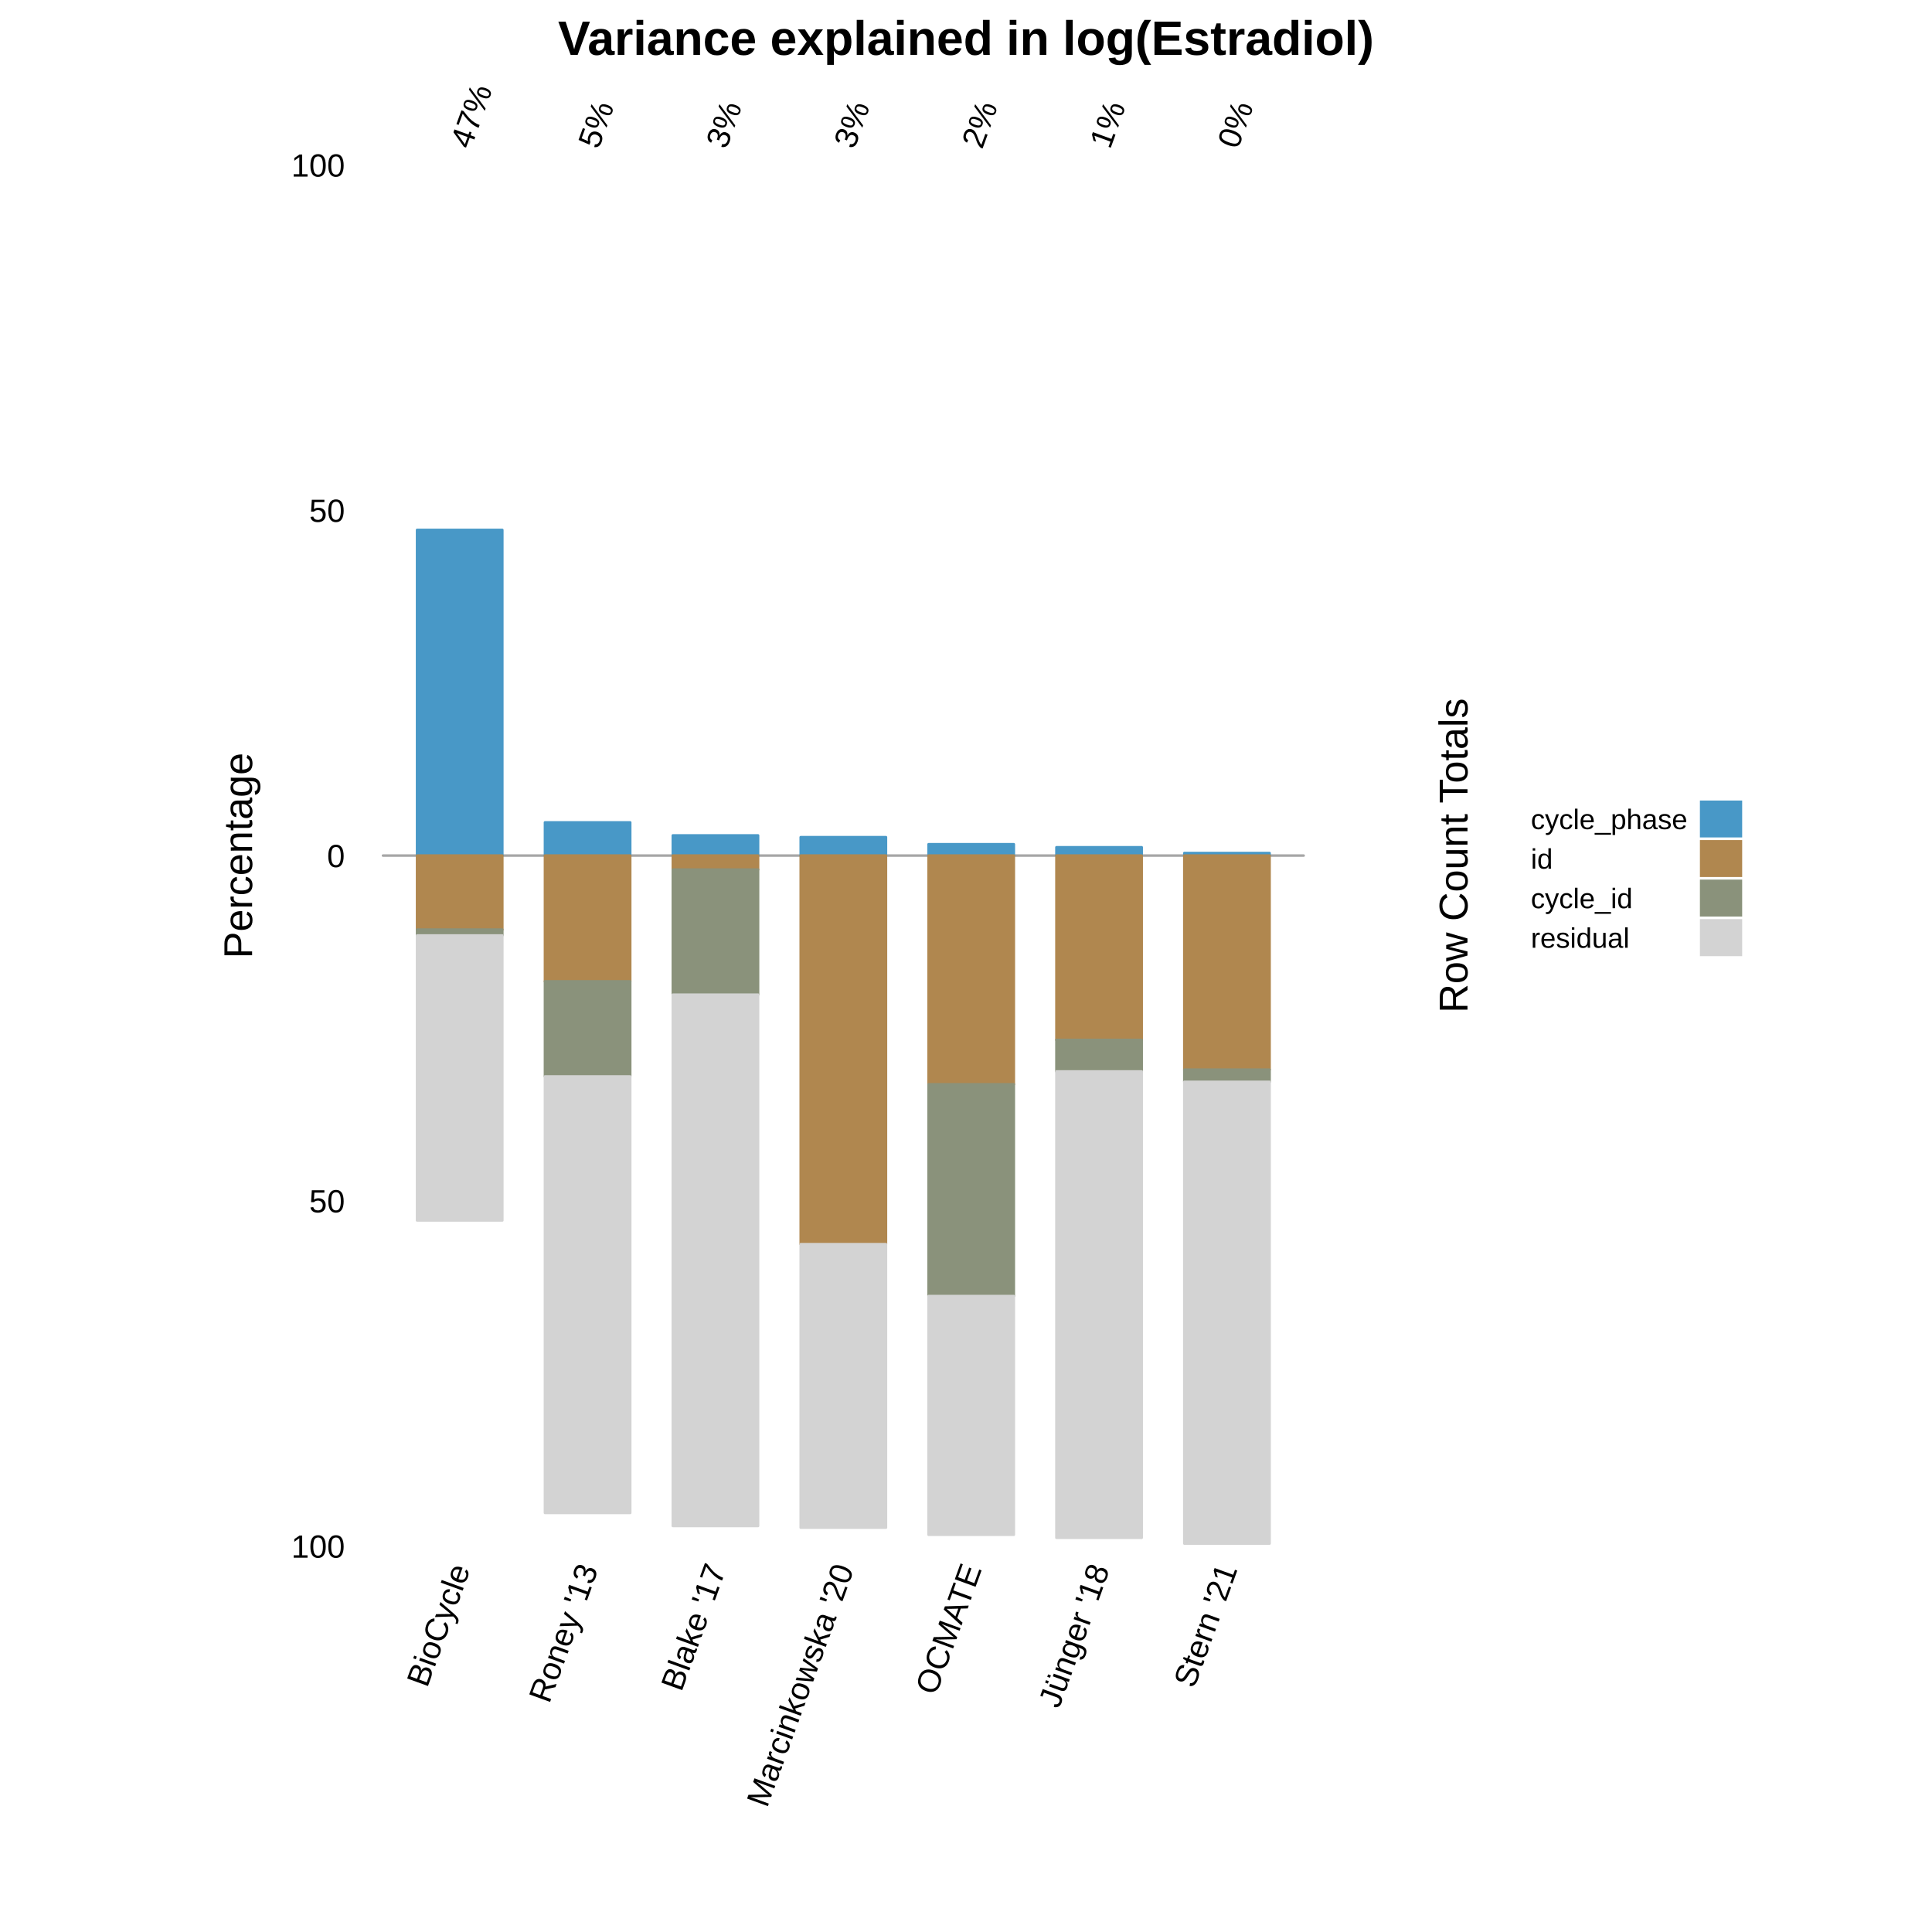
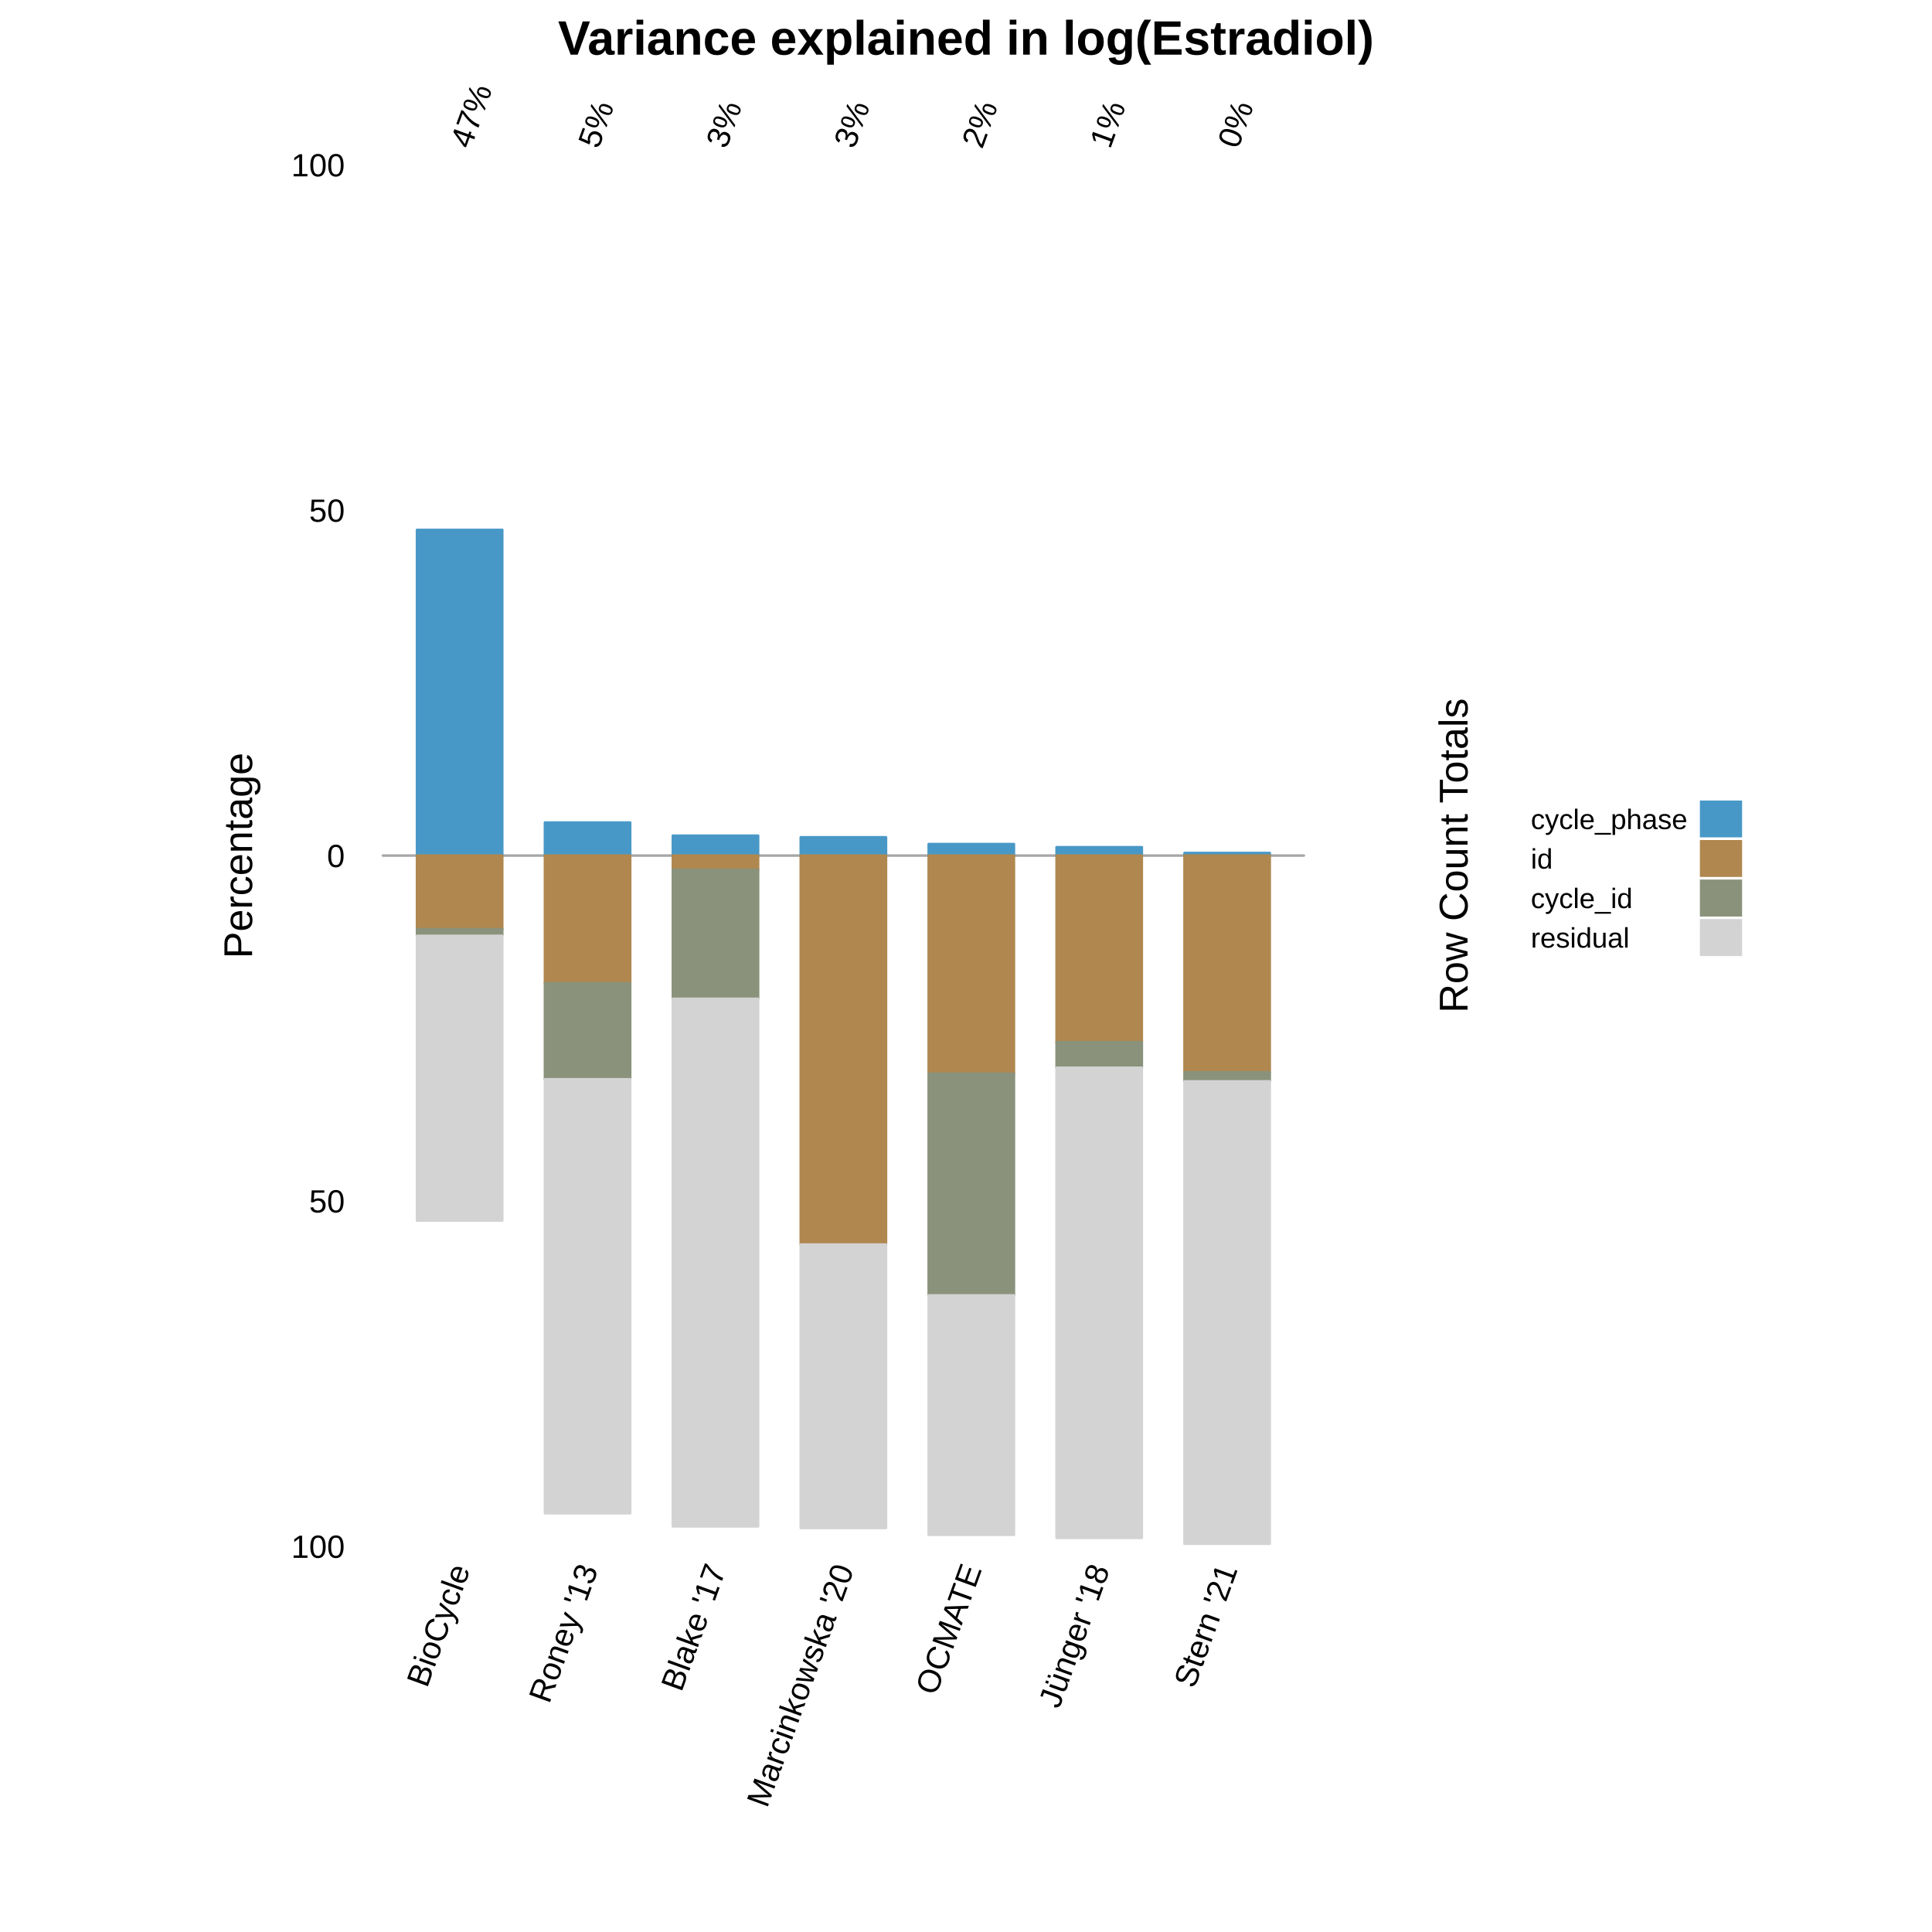
- <svg xmlns="http://www.w3.org/2000/svg" class="svglite" width="576.00pt" height="576.00pt" viewBox="0 0 576.00 576.00">
-   <defs>
-     <style type="text/css">
+ <svg xmlns="http://www.w3.org/2000/svg" width="576.00pt" height="576.00pt" viewBox="0 0 576.00 576.00">
+   <g class="svglite">
+     <defs>
+       <style type="text/css">
    .svglite line, .svglite polyline, .svglite polygon, .svglite path, .svglite rect, .svglite circle {
      fill: none;
      stroke: #000000;
      stroke-linecap: round;
      stroke-linejoin: round;
      stroke-miterlimit: 10.00;
    }
+     .svglite text {
+       white-space: pre;
+     }
+     .svglite g.glyphgroup path {
+       fill: inherit;
+       stroke: none;
+     }
  </style>
-   </defs>
-   <rect width="100%" height="100%" style="stroke: none; fill: #FFFFFF;" />
-   <defs>
-     <clipPath id="cpMC4wMHw1NzYuMDB8MC4wMHw1NzYuMDA=">
-       <rect x="0.00" y="0.00" width="576.00" height="576.00" />
-     </clipPath>
-   </defs>
-   <g clip-path="url(#cpMC4wMHw1NzYuMDB8MC4wMHw1NzYuMDA=)">
-     <rect x="0.00" y="0.00" width="576.00" height="576.00" style="stroke-width: 0.75; stroke: none;" />
-     <text x="288.00" y="16.36" text-anchor="middle" style="font-size: 14.40px; font-weight: bold; font-family: Arial;" textLength="243.93px" lengthAdjust="spacingAndGlyphs">Variance explained in log(Estradiol)</text>
-     <text transform="translate(75.16,255.08) rotate(-90)" text-anchor="middle" style="font-size: 12.00px; font-family: Arial;" textLength="61.38px" lengthAdjust="spacingAndGlyphs">Percentage</text>
-     <text transform="translate(437.51,255.08) rotate(-90)" text-anchor="middle" style="font-size: 12.00px; font-family: Arial;" textLength="95.38px" lengthAdjust="spacingAndGlyphs">Row Count Totals</text>
-     <text transform="translate(140.28,44.72) rotate(-70)" style="font-size: 9.60px; font-family: Arial;" textLength="19.20px" lengthAdjust="spacingAndGlyphs">47%</text>
-     <text transform="translate(178.41,44.72) rotate(-70)" style="font-size: 9.60px; font-family: Arial;" textLength="13.87px" lengthAdjust="spacingAndGlyphs">5%</text>
-     <text transform="translate(216.53,44.72) rotate(-70)" style="font-size: 9.60px; font-family: Arial;" textLength="13.87px" lengthAdjust="spacingAndGlyphs">3%</text>
-     <text transform="translate(254.66,44.72) rotate(-70)" style="font-size: 9.60px; font-family: Arial;" textLength="13.87px" lengthAdjust="spacingAndGlyphs">3%</text>
-     <text transform="translate(292.78,44.72) rotate(-70)" style="font-size: 9.60px; font-family: Arial;" textLength="13.87px" lengthAdjust="spacingAndGlyphs">2%</text>
-     <text transform="translate(330.91,44.72) rotate(-70)" style="font-size: 9.60px; font-family: Arial;" textLength="13.87px" lengthAdjust="spacingAndGlyphs">1%</text>
-     <text transform="translate(369.03,44.72) rotate(-70)" style="font-size: 9.60px; font-family: Arial;" textLength="13.87px" lengthAdjust="spacingAndGlyphs">0%</text>
-     <line x1="114.18" y1="460.96" x2="108.51" y2="460.96" style="stroke-width: 0.75; stroke: none;" />
-     <line x1="114.18" y1="358.02" x2="108.51" y2="358.02" style="stroke-width: 0.75; stroke: none;" />
-     <line x1="114.18" y1="255.08" x2="108.51" y2="255.08" style="stroke-width: 0.75; stroke: none;" />
-     <line x1="114.18" y1="152.15" x2="108.51" y2="152.15" style="stroke-width: 0.75; stroke: none;" />
-     <line x1="114.18" y1="49.21" x2="108.51" y2="49.21" style="stroke-width: 0.75; stroke: none;" />
-     <text x="102.84" y="464.40" text-anchor="end" style="font-size: 9.60px; font-family: Arial;" textLength="16.01px" lengthAdjust="spacingAndGlyphs">100</text>
-     <text x="102.84" y="361.46" text-anchor="end" style="font-size: 9.60px; font-family: Arial;" textLength="10.67px" lengthAdjust="spacingAndGlyphs">50</text>
-     <text x="102.84" y="258.53" text-anchor="end" style="font-size: 9.60px; font-family: Arial;" textLength="5.34px" lengthAdjust="spacingAndGlyphs">0</text>
-     <text x="102.84" y="155.59" text-anchor="end" style="font-size: 9.60px; font-family: Arial;" textLength="10.67px" lengthAdjust="spacingAndGlyphs">50</text>
-     <text x="102.84" y="52.65" text-anchor="end" style="font-size: 9.60px; font-family: Arial;" textLength="16.01px" lengthAdjust="spacingAndGlyphs">100</text>
-     <text transform="translate(140.28,467.80) rotate(-70)" text-anchor="end" style="font-size: 9.60px; font-family: Arial;" textLength="37.85px" lengthAdjust="spacingAndGlyphs">BioCycle</text>
-     <text transform="translate(178.41,467.80) rotate(-70)" text-anchor="end" style="font-size: 9.60px; font-family: Arial;" textLength="42.89px" lengthAdjust="spacingAndGlyphs">Roney '13</text>
-     <text transform="translate(216.53,467.80) rotate(-70)" text-anchor="end" style="font-size: 9.60px; font-family: Arial;" textLength="39.16px" lengthAdjust="spacingAndGlyphs">Blake '17</text>
-     <text transform="translate(254.66,467.80) rotate(-70)" text-anchor="end" style="font-size: 9.60px; font-family: Arial;" textLength="75.93px" lengthAdjust="spacingAndGlyphs">Marcinkowska '20</text>
-     <text transform="translate(292.78,467.80) rotate(-70)" text-anchor="end" style="font-size: 9.60px; font-family: Arial;" textLength="41.04px" lengthAdjust="spacingAndGlyphs">OCMATE</text>
-     <text transform="translate(330.91,467.80) rotate(-70)" text-anchor="end" style="font-size: 9.60px; font-family: Arial;" textLength="44.50px" lengthAdjust="spacingAndGlyphs">Jünger '18</text>
-     <text transform="translate(369.03,467.80) rotate(-70)" text-anchor="end" style="font-size: 9.60px; font-family: Arial;" textLength="38.10px" lengthAdjust="spacingAndGlyphs">Stern '21</text>
-     <line x1="388.67" y1="460.96" x2="394.34" y2="460.96" style="stroke-width: 0.75; stroke: none;" />
-     <line x1="388.67" y1="358.02" x2="394.34" y2="358.02" style="stroke-width: 0.75; stroke: none;" />
-     <line x1="388.67" y1="255.08" x2="394.34" y2="255.08" style="stroke-width: 0.75; stroke: none;" />
-     <line x1="388.67" y1="152.15" x2="394.34" y2="152.15" style="stroke-width: 0.75; stroke: none;" />
-     <line x1="388.67" y1="49.21" x2="394.34" y2="49.21" style="stroke-width: 0.75; stroke: none;" />
-     <line x1="114.18" y1="255.08" x2="388.67" y2="255.08" style="stroke-width: 0.75; stroke: #A6A6A6;" />
-     <rect x="124.34" y="157.99" width="25.42" height="97.10" style="stroke-width: 0.75; stroke: #4898C7; fill: #4898C7;" />
-     <rect x="124.34" y="255.08" width="25.42" height="22.07" style="stroke-width: 0.75; stroke: #B0874F; fill: #B0874F;" />
-     <rect x="124.34" y="277.15" width="25.42" height="1.74" style="stroke-width: 0.75; stroke: #8A927B; fill: #8A927B;" />
-     <rect x="124.34" y="278.90" width="25.42" height="84.96" style="stroke-width: 0.75; stroke: #D3D3D3; fill: #D3D3D3;" />
-     <rect x="162.47" y="245.18" width="25.42" height="9.90" style="stroke-width: 0.75; stroke: #4898C7; fill: #4898C7;" />
-     <rect x="162.47" y="255.08" width="25.42" height="37.50" style="stroke-width: 0.75; stroke: #B0874F; fill: #B0874F;" />
-     <rect x="162.47" y="292.58" width="25.42" height="28.35" style="stroke-width: 0.75; stroke: #8A927B; fill: #8A927B;" />
-     <rect x="162.47" y="320.93" width="25.42" height="130.13" style="stroke-width: 0.75; stroke: #D3D3D3; fill: #D3D3D3;" />
-     <rect x="200.59" y="249.07" width="25.42" height="6.01" style="stroke-width: 0.75; stroke: #4898C7; fill: #4898C7;" />
-     <rect x="200.59" y="255.08" width="25.42" height="4.18" style="stroke-width: 0.75; stroke: #B0874F; fill: #B0874F;" />
-     <rect x="200.59" y="259.26" width="25.42" height="37.27" style="stroke-width: 0.75; stroke: #8A927B; fill: #8A927B;" />
-     <rect x="200.59" y="296.54" width="25.42" height="158.41" style="stroke-width: 0.75; stroke: #D3D3D3; fill: #D3D3D3;" />
-     <rect x="238.72" y="249.59" width="25.42" height="5.50" style="stroke-width: 0.75; stroke: #4898C7; fill: #4898C7;" />
-     <rect x="238.72" y="255.08" width="25.42" height="115.85" style="stroke-width: 0.75; stroke: #B0874F; fill: #B0874F;" />
-     <rect x="238.72" y="370.93" width="25.42" height="84.52" style="stroke-width: 0.75; stroke: #D3D3D3; fill: #D3D3D3;" />
-     <rect x="276.84" y="251.70" width="25.42" height="3.39" style="stroke-width: 0.75; stroke: #4898C7; fill: #4898C7;" />
-     <rect x="276.84" y="255.08" width="25.42" height="68.20" style="stroke-width: 0.75; stroke: #B0874F; fill: #B0874F;" />
-     <rect x="276.84" y="323.28" width="25.42" height="63.13" style="stroke-width: 0.75; stroke: #8A927B; fill: #8A927B;" />
-     <rect x="276.84" y="386.41" width="25.42" height="71.16" style="stroke-width: 0.75; stroke: #D3D3D3; fill: #D3D3D3;" />
-     <rect x="314.96" y="252.60" width="25.42" height="2.48" style="stroke-width: 0.75; stroke: #4898C7; fill: #4898C7;" />
-     <rect x="314.96" y="255.08" width="25.42" height="54.94" style="stroke-width: 0.75; stroke: #B0874F; fill: #B0874F;" />
-     <rect x="314.96" y="310.03" width="25.42" height="9.41" style="stroke-width: 0.75; stroke: #8A927B; fill: #8A927B;" />
-     <rect x="314.96" y="319.43" width="25.42" height="139.04" style="stroke-width: 0.75; stroke: #D3D3D3; fill: #D3D3D3;" />
-     <rect x="353.09" y="254.32" width="25.42" height="0.76" style="stroke-width: 0.75; stroke: #4898C7; fill: #4898C7;" />
-     <rect x="353.09" y="255.08" width="25.42" height="63.81" style="stroke-width: 0.75; stroke: #B0874F; fill: #B0874F;" />
-     <rect x="353.09" y="318.89" width="25.42" height="3.64" style="stroke-width: 0.75; stroke: #8A927B; fill: #8A927B;" />
-     <rect x="353.09" y="322.53" width="25.42" height="137.66" style="stroke-width: 0.75; stroke: #D3D3D3; fill: #D3D3D3;" />
-     <rect x="114.18" y="49.21" width="274.49" height="411.74" style="stroke-width: 0.75; stroke: none;" />
-     <rect x="454.73" y="224.73" width="66.71" height="60.71" style="stroke-width: 0.75; stroke: none;" />
-     <text x="488.09" y="236.02" text-anchor="middle" style="font-size: 12.60px; font-family: Arial;" textLength="3.50px" lengthAdjust="spacingAndGlyphs"> </text>
-     <text x="456.40" y="247.19" style="font-size: 8.40px; font-family: Arial;" textLength="46.65px" lengthAdjust="spacingAndGlyphs">cycle_phase</text>
-     <text x="456.40" y="258.98" style="font-size: 8.40px; font-family: Arial;" textLength="6.53px" lengthAdjust="spacingAndGlyphs">id</text>
-     <text x="456.40" y="270.77" style="font-size: 8.40px; font-family: Arial;" textLength="30.32px" lengthAdjust="spacingAndGlyphs">cycle_id</text>
-     <text x="456.40" y="282.56" style="font-size: 8.40px; font-family: Arial;" textLength="29.38px" lengthAdjust="spacingAndGlyphs">residual</text>
-     <rect x="506.43" y="238.29" width="13.35" height="11.79" style="stroke-width: 0.75; stroke: #FFFFFF; fill: #4898C7;" />
-     <rect x="506.43" y="250.08" width="13.35" height="11.79" style="stroke-width: 0.75; stroke: #FFFFFF; fill: #B0874F;" />
-     <rect x="506.43" y="261.87" width="13.35" height="11.79" style="stroke-width: 0.75; stroke: #FFFFFF; fill: #8A927B;" />
-     <rect x="506.43" y="273.65" width="13.35" height="11.79" style="stroke-width: 0.75; stroke: #FFFFFF; fill: #D3D3D3;" />
+     </defs>
+     <rect width="100%" height="100%" style="stroke: none; fill: #FFFFFF;" />
+     <defs>
+       <clipPath id="cpMC4wMHw1NzYuMDB8MC4wMHw1NzYuMDA=">
+         <rect x="0.00" y="0.00" width="576.00" height="576.00" />
+       </clipPath>
+     </defs>
+     <g clip-path="url(#cpMC4wMHw1NzYuMDB8MC4wMHw1NzYuMDA=)">
+       <rect x="0.00" y="0.00" width="576.00" height="576.00" style="stroke-width: 0.75; stroke: none;" />
+       <text x="288.00" y="16.30" text-anchor="middle" style="font-size: 14.40px; font-weight: bold; font-family: &quot;Arial&quot;;" textLength="243.14px" lengthAdjust="spacingAndGlyphs">Variance explained in log(Estradiol)</text>
+       <text transform="translate(75.16,255.08) rotate(-90)" text-anchor="middle" style="font-size: 12.00px; font-family: &quot;Arial&quot;;" textLength="61.36px" lengthAdjust="spacingAndGlyphs">Percentage</text>
+       <text transform="translate(437.53,255.08) rotate(-90)" text-anchor="middle" style="font-size: 12.00px; font-family: &quot;Arial&quot;;" textLength="93.81px" lengthAdjust="spacingAndGlyphs">Row Count Totals</text>
+       <text transform="translate(140.26,44.65) rotate(-70)" style="font-size: 9.60px; font-family: &quot;Arial&quot;;" textLength="19.19px" lengthAdjust="spacingAndGlyphs">47%</text>
+       <text transform="translate(178.40,44.65) rotate(-70)" style="font-size: 9.60px; font-family: &quot;Arial&quot;;" textLength="13.86px" lengthAdjust="spacingAndGlyphs">5%</text>
+       <text transform="translate(216.54,44.65) rotate(-70)" style="font-size: 9.60px; font-family: &quot;Arial&quot;;" textLength="13.86px" lengthAdjust="spacingAndGlyphs">3%</text>
+       <text transform="translate(254.67,44.65) rotate(-70)" style="font-size: 9.60px; font-family: &quot;Arial&quot;;" textLength="13.86px" lengthAdjust="spacingAndGlyphs">3%</text>
+       <text transform="translate(292.81,44.65) rotate(-70)" style="font-size: 9.60px; font-family: &quot;Arial&quot;;" textLength="13.86px" lengthAdjust="spacingAndGlyphs">2%</text>
+       <text transform="translate(330.94,44.65) rotate(-70)" style="font-size: 9.60px; font-family: &quot;Arial&quot;;" textLength="13.86px" lengthAdjust="spacingAndGlyphs">1%</text>
+       <text transform="translate(369.08,44.65) rotate(-70)" style="font-size: 9.60px; font-family: &quot;Arial&quot;;" textLength="13.86px" lengthAdjust="spacingAndGlyphs">0%</text>
+       <line x1="114.16" y1="461.01" x2="108.49" y2="461.01" style="stroke-width: 0.75; stroke: none;" />
+       <line x1="114.16" y1="358.05" x2="108.49" y2="358.05" style="stroke-width: 0.75; stroke: none;" />
+       <line x1="114.16" y1="255.08" x2="108.49" y2="255.08" style="stroke-width: 0.75; stroke: none;" />
+       <line x1="114.16" y1="152.11" x2="108.49" y2="152.11" style="stroke-width: 0.75; stroke: none;" />
+       <line x1="114.16" y1="49.14" x2="108.49" y2="49.14" style="stroke-width: 0.75; stroke: none;" />
+       <text x="102.82" y="464.45" text-anchor="end" style="font-size: 9.60px; font-family: &quot;Arial&quot;;" textLength="15.98px" lengthAdjust="spacingAndGlyphs">100</text>
+       <text x="102.82" y="361.48" text-anchor="end" style="font-size: 9.60px; font-family: &quot;Arial&quot;;" textLength="10.66px" lengthAdjust="spacingAndGlyphs">50</text>
+       <text x="102.82" y="258.51" text-anchor="end" style="font-size: 9.60px; font-family: &quot;Arial&quot;;" textLength="5.33px" lengthAdjust="spacingAndGlyphs">0</text>
+       <text x="102.82" y="155.55" text-anchor="end" style="font-size: 9.60px; font-family: &quot;Arial&quot;;" textLength="10.66px" lengthAdjust="spacingAndGlyphs">50</text>
+       <text x="102.82" y="52.58" text-anchor="end" style="font-size: 9.60px; font-family: &quot;Arial&quot;;" textLength="15.98px" lengthAdjust="spacingAndGlyphs">100</text>
+       <text transform="translate(140.26,467.86) rotate(-70)" text-anchor="end" style="font-size: 9.60px; font-family: &quot;Arial&quot;;" textLength="37.83px" lengthAdjust="spacingAndGlyphs">BioCycle</text>
+       <text transform="translate(178.40,467.86) rotate(-70)" text-anchor="end" style="font-size: 9.60px; font-family: &quot;Arial&quot;;" textLength="42.86px" lengthAdjust="spacingAndGlyphs">Roney '13</text>
+       <text transform="translate(216.54,467.86) rotate(-70)" text-anchor="end" style="font-size: 9.60px; font-family: &quot;Arial&quot;;" textLength="39.14px" lengthAdjust="spacingAndGlyphs">Blake '17</text>
+       <text transform="translate(254.67,467.86) rotate(-70)" text-anchor="end" style="font-size: 9.60px; font-family: &quot;Arial&quot;;" textLength="75.88px" lengthAdjust="spacingAndGlyphs">Marcinkowska '20</text>
+       <text transform="translate(292.81,467.86) rotate(-70)" text-anchor="end" style="font-size: 9.60px; font-family: &quot;Arial&quot;;" textLength="40.33px" lengthAdjust="spacingAndGlyphs">OCMATE</text>
+       <text transform="translate(330.94,467.86) rotate(-70)" text-anchor="end" style="font-size: 9.60px; font-family: &quot;Arial&quot;;" textLength="44.45px" lengthAdjust="spacingAndGlyphs">Jünger '18</text>
+       <text transform="translate(369.08,467.86) rotate(-70)" text-anchor="end" style="font-size: 9.60px; font-family: &quot;Arial&quot;;" textLength="38.08px" lengthAdjust="spacingAndGlyphs">Stern '21</text>
+       <line x1="388.73" y1="461.01" x2="394.40" y2="461.01" style="stroke-width: 0.75; stroke: none;" />
+       <line x1="388.73" y1="358.05" x2="394.40" y2="358.05" style="stroke-width: 0.75; stroke: none;" />
+       <line x1="388.73" y1="255.08" x2="394.40" y2="255.08" style="stroke-width: 0.75; stroke: none;" />
+       <line x1="388.73" y1="152.11" x2="394.40" y2="152.11" style="stroke-width: 0.75; stroke: none;" />
+       <line x1="388.73" y1="49.14" x2="394.40" y2="49.14" style="stroke-width: 0.75; stroke: none;" />
+       <line x1="114.16" y1="255.08" x2="388.73" y2="255.08" style="stroke-width: 0.75; stroke: #A6A6A6;" />
+       <rect x="124.32" y="157.98" width="25.42" height="97.10" style="stroke-width: 0.75; stroke: #4898C7; fill: #4898C7;" />
+       <rect x="124.32" y="255.08" width="25.42" height="21.96" style="stroke-width: 0.75; stroke: #B0874F; fill: #B0874F;" />
+       <rect x="124.32" y="277.04" width="25.42" height="1.95" style="stroke-width: 0.75; stroke: #8A927B; fill: #8A927B;" />
+       <rect x="124.32" y="279.00" width="25.42" height="84.91" style="stroke-width: 0.75; stroke: #D3D3D3; fill: #D3D3D3;" />
+       <rect x="162.46" y="245.23" width="25.42" height="9.85" style="stroke-width: 0.75; stroke: #4898C7; fill: #4898C7;" />
+       <rect x="162.46" y="255.08" width="25.42" height="38.09" style="stroke-width: 0.75; stroke: #B0874F; fill: #B0874F;" />
+       <rect x="162.46" y="293.17" width="25.42" height="28.60" style="stroke-width: 0.75; stroke: #8A927B; fill: #8A927B;" />
+       <rect x="162.46" y="321.77" width="25.42" height="129.39" style="stroke-width: 0.75; stroke: #D3D3D3; fill: #D3D3D3;" />
+       <rect x="200.60" y="249.14" width="25.42" height="5.94" style="stroke-width: 0.75; stroke: #4898C7; fill: #4898C7;" />
+       <rect x="200.60" y="255.08" width="25.42" height="4.23" style="stroke-width: 0.75; stroke: #B0874F; fill: #B0874F;" />
+       <rect x="200.60" y="259.31" width="25.42" height="38.46" style="stroke-width: 0.75; stroke: #8A927B; fill: #8A927B;" />
+       <rect x="200.60" y="297.77" width="25.42" height="157.30" style="stroke-width: 0.75; stroke: #D3D3D3; fill: #D3D3D3;" />
+       <rect x="238.73" y="249.62" width="25.42" height="5.46" style="stroke-width: 0.75; stroke: #4898C7; fill: #4898C7;" />
+       <rect x="238.73" y="255.08" width="25.42" height="115.97" style="stroke-width: 0.75; stroke: #B0874F; fill: #B0874F;" />
+       <rect x="238.73" y="371.04" width="25.42" height="84.51" style="stroke-width: 0.75; stroke: #D3D3D3; fill: #D3D3D3;" />
+       <rect x="276.87" y="251.65" width="25.42" height="3.43" style="stroke-width: 0.75; stroke: #4898C7; fill: #4898C7;" />
+       <rect x="276.87" y="255.08" width="25.42" height="65.03" style="stroke-width: 0.75; stroke: #B0874F; fill: #B0874F;" />
+       <rect x="276.87" y="320.11" width="25.42" height="66.09" style="stroke-width: 0.75; stroke: #8A927B; fill: #8A927B;" />
+       <rect x="276.87" y="386.20" width="25.42" height="71.39" style="stroke-width: 0.75; stroke: #D3D3D3; fill: #D3D3D3;" />
+       <rect x="315.00" y="252.58" width="25.42" height="2.50" style="stroke-width: 0.75; stroke: #4898C7; fill: #4898C7;" />
+       <rect x="315.00" y="255.08" width="25.42" height="55.66" style="stroke-width: 0.75; stroke: #B0874F; fill: #B0874F;" />
+       <rect x="315.00" y="310.73" width="25.42" height="7.60" style="stroke-width: 0.75; stroke: #8A927B; fill: #8A927B;" />
+       <rect x="315.00" y="318.33" width="25.42" height="140.18" style="stroke-width: 0.75; stroke: #D3D3D3; fill: #D3D3D3;" />
+       <rect x="353.14" y="254.31" width="25.42" height="0.76" style="stroke-width: 0.75; stroke: #4898C7; fill: #4898C7;" />
+       <rect x="353.14" y="255.08" width="25.42" height="64.62" style="stroke-width: 0.75; stroke: #B0874F; fill: #B0874F;" />
+       <rect x="353.14" y="319.70" width="25.42" height="2.70" style="stroke-width: 0.75; stroke: #8A927B; fill: #8A927B;" />
+       <rect x="353.14" y="322.40" width="25.42" height="137.85" style="stroke-width: 0.75; stroke: #D3D3D3; fill: #D3D3D3;" />
+       <rect x="114.16" y="49.14" width="274.58" height="411.87" style="stroke-width: 0.75; stroke: none;" />
+       <rect x="454.73" y="224.75" width="66.71" height="60.65" style="stroke-width: 0.75; stroke: none;" />
+       <text x="488.08" y="236.03" text-anchor="middle" style="font-size: 12.60px; font-family: &quot;Arial&quot;;" textLength="3.50px" lengthAdjust="spacingAndGlyphs"> </text>
+       <text x="456.39" y="247.18" style="font-size: 8.40px; font-family: &quot;Arial&quot;;" textLength="46.70px" lengthAdjust="spacingAndGlyphs">cycle_phase</text>
+       <text x="456.39" y="258.96" style="font-size: 8.40px; font-family: &quot;Arial&quot;;" textLength="6.53px" lengthAdjust="spacingAndGlyphs">id</text>
+       <text x="456.39" y="270.74" style="font-size: 8.40px; font-family: &quot;Arial&quot;;" textLength="30.34px" lengthAdjust="spacingAndGlyphs">cycle_id</text>
+       <text x="456.39" y="282.52" style="font-size: 8.40px; font-family: &quot;Arial&quot;;" textLength="29.41px" lengthAdjust="spacingAndGlyphs">residual</text>
+       <rect x="506.42" y="238.29" width="13.34" height="11.78" style="stroke-width: 0.75; stroke: #FFFFFF; fill: #4898C7;" />
+       <rect x="506.42" y="250.07" width="13.34" height="11.78" style="stroke-width: 0.75; stroke: #FFFFFF; fill: #B0874F;" />
+       <rect x="506.42" y="261.85" width="13.34" height="11.78" style="stroke-width: 0.75; stroke: #FFFFFF; fill: #8A927B;" />
+       <rect x="506.42" y="273.63" width="13.34" height="11.78" style="stroke-width: 0.75; stroke: #FFFFFF; fill: #D3D3D3;" />
+     </g>
  </g>
</svg>
